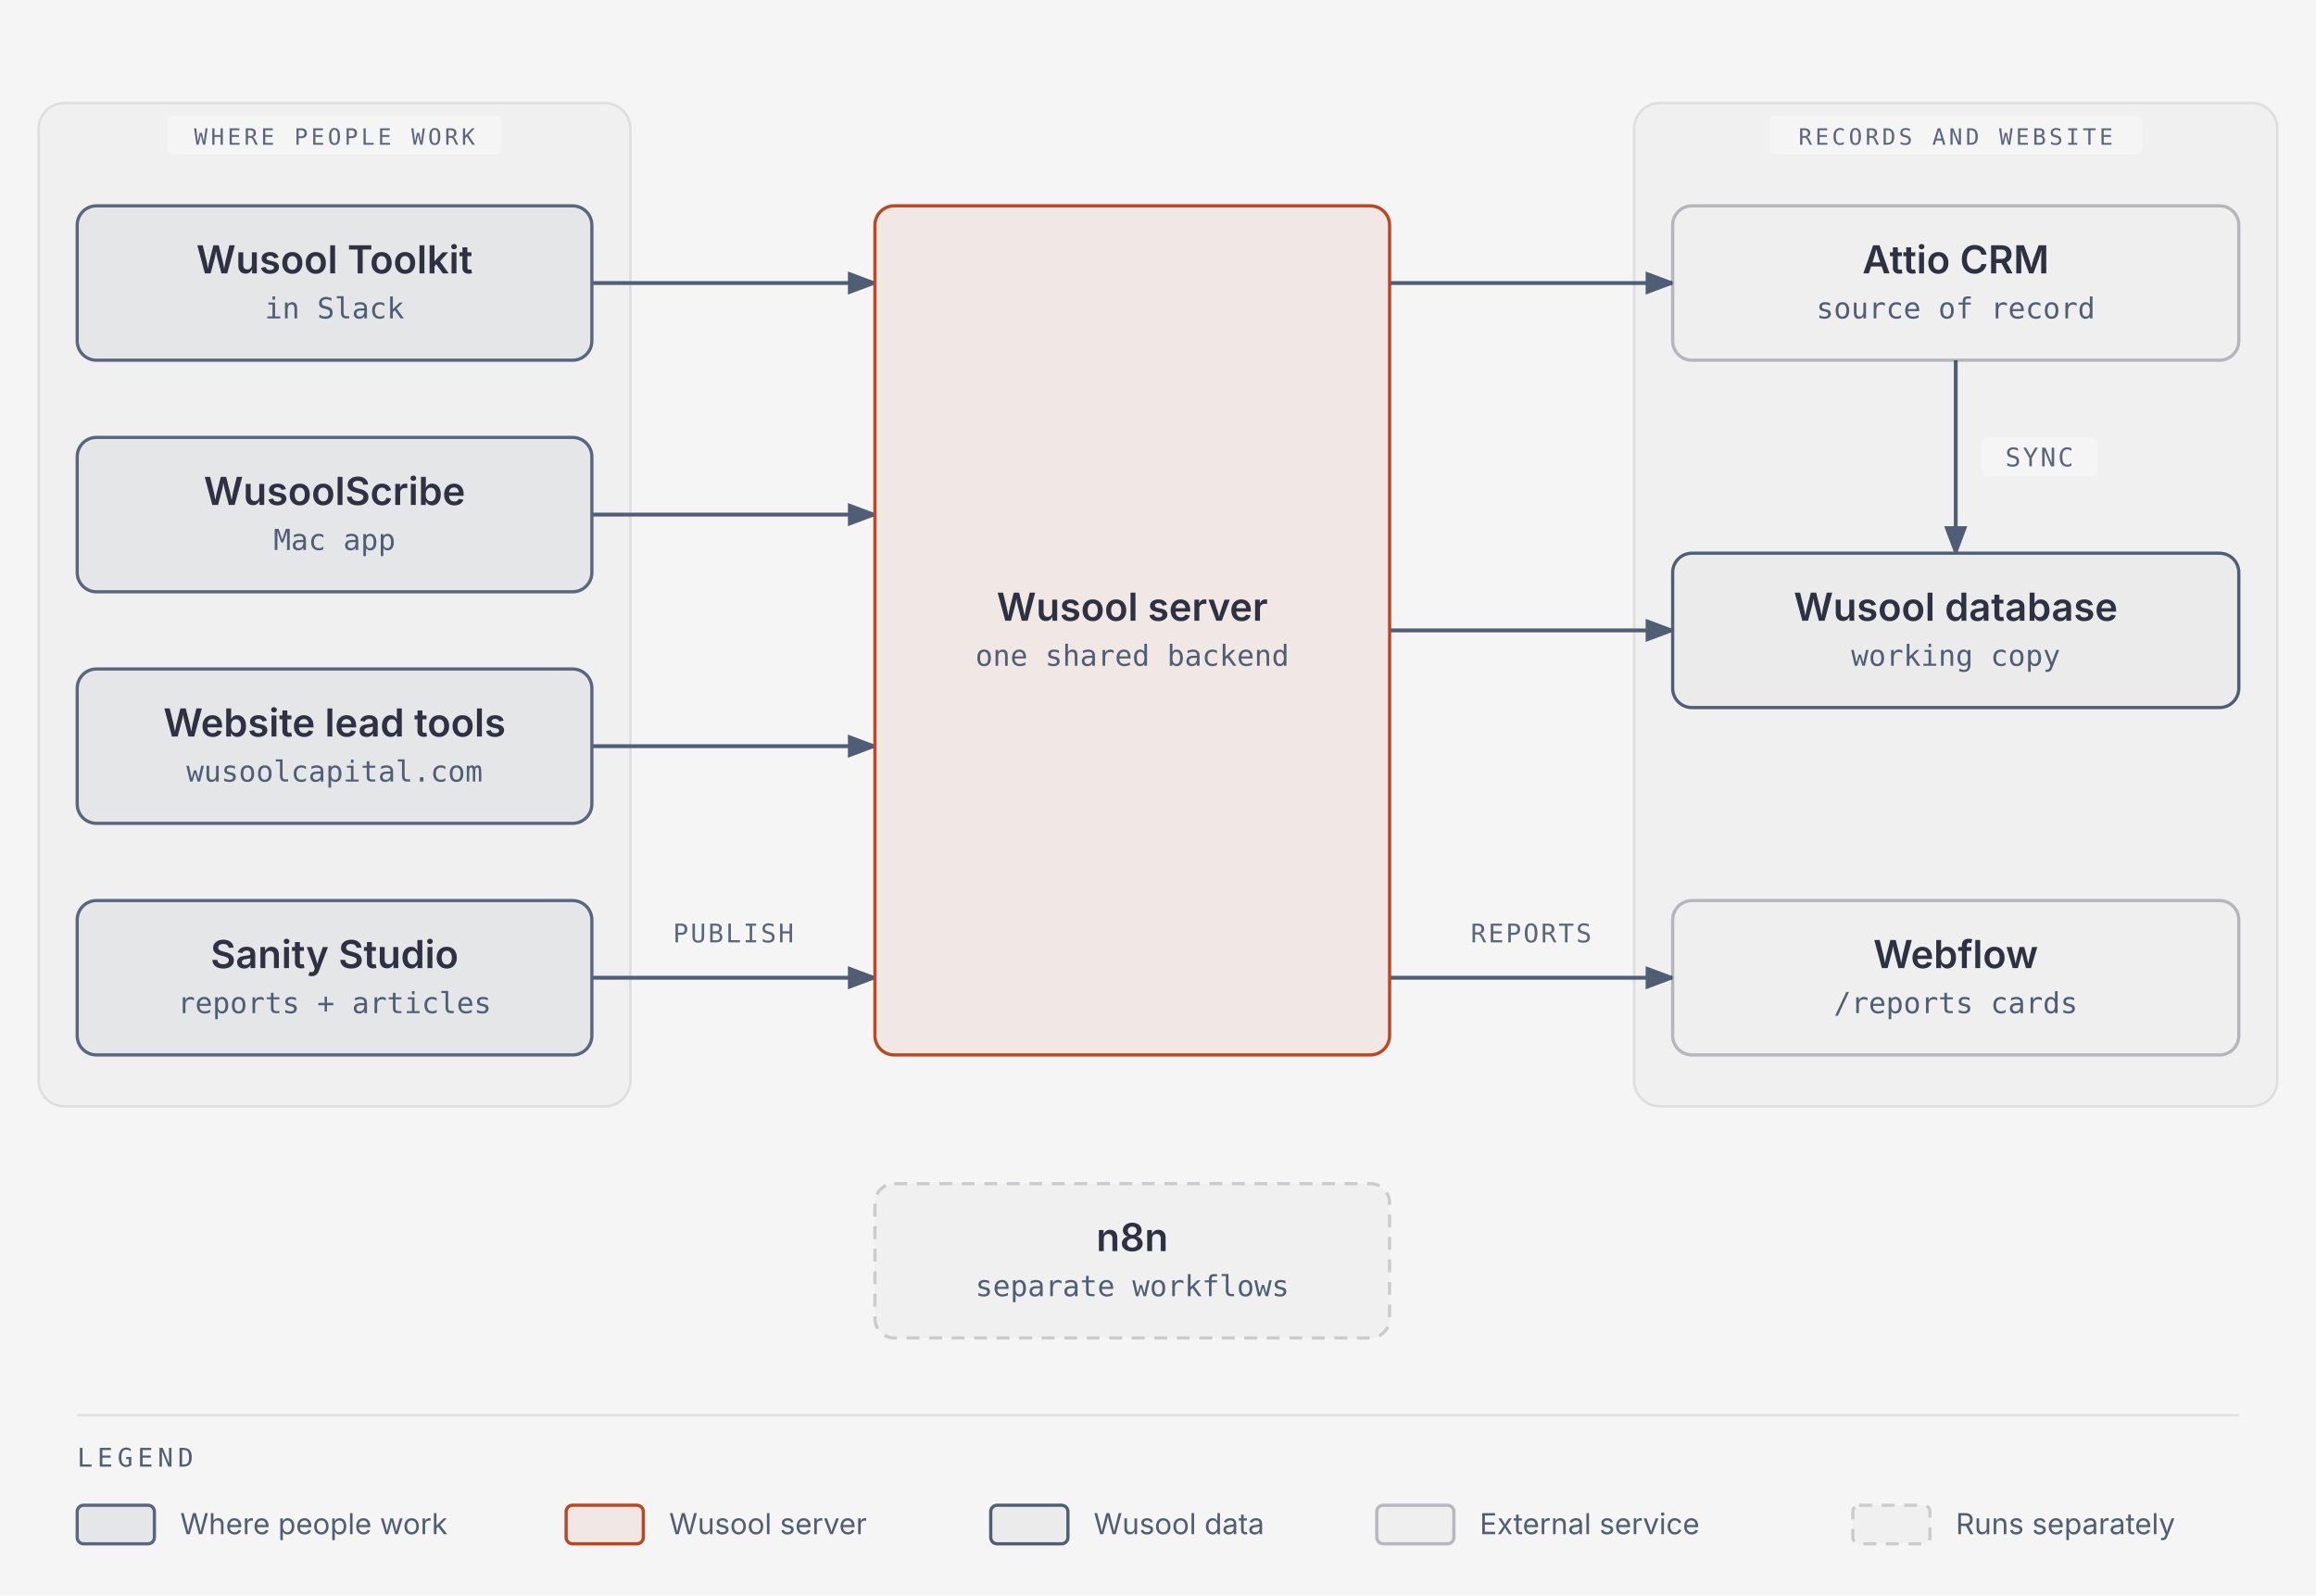
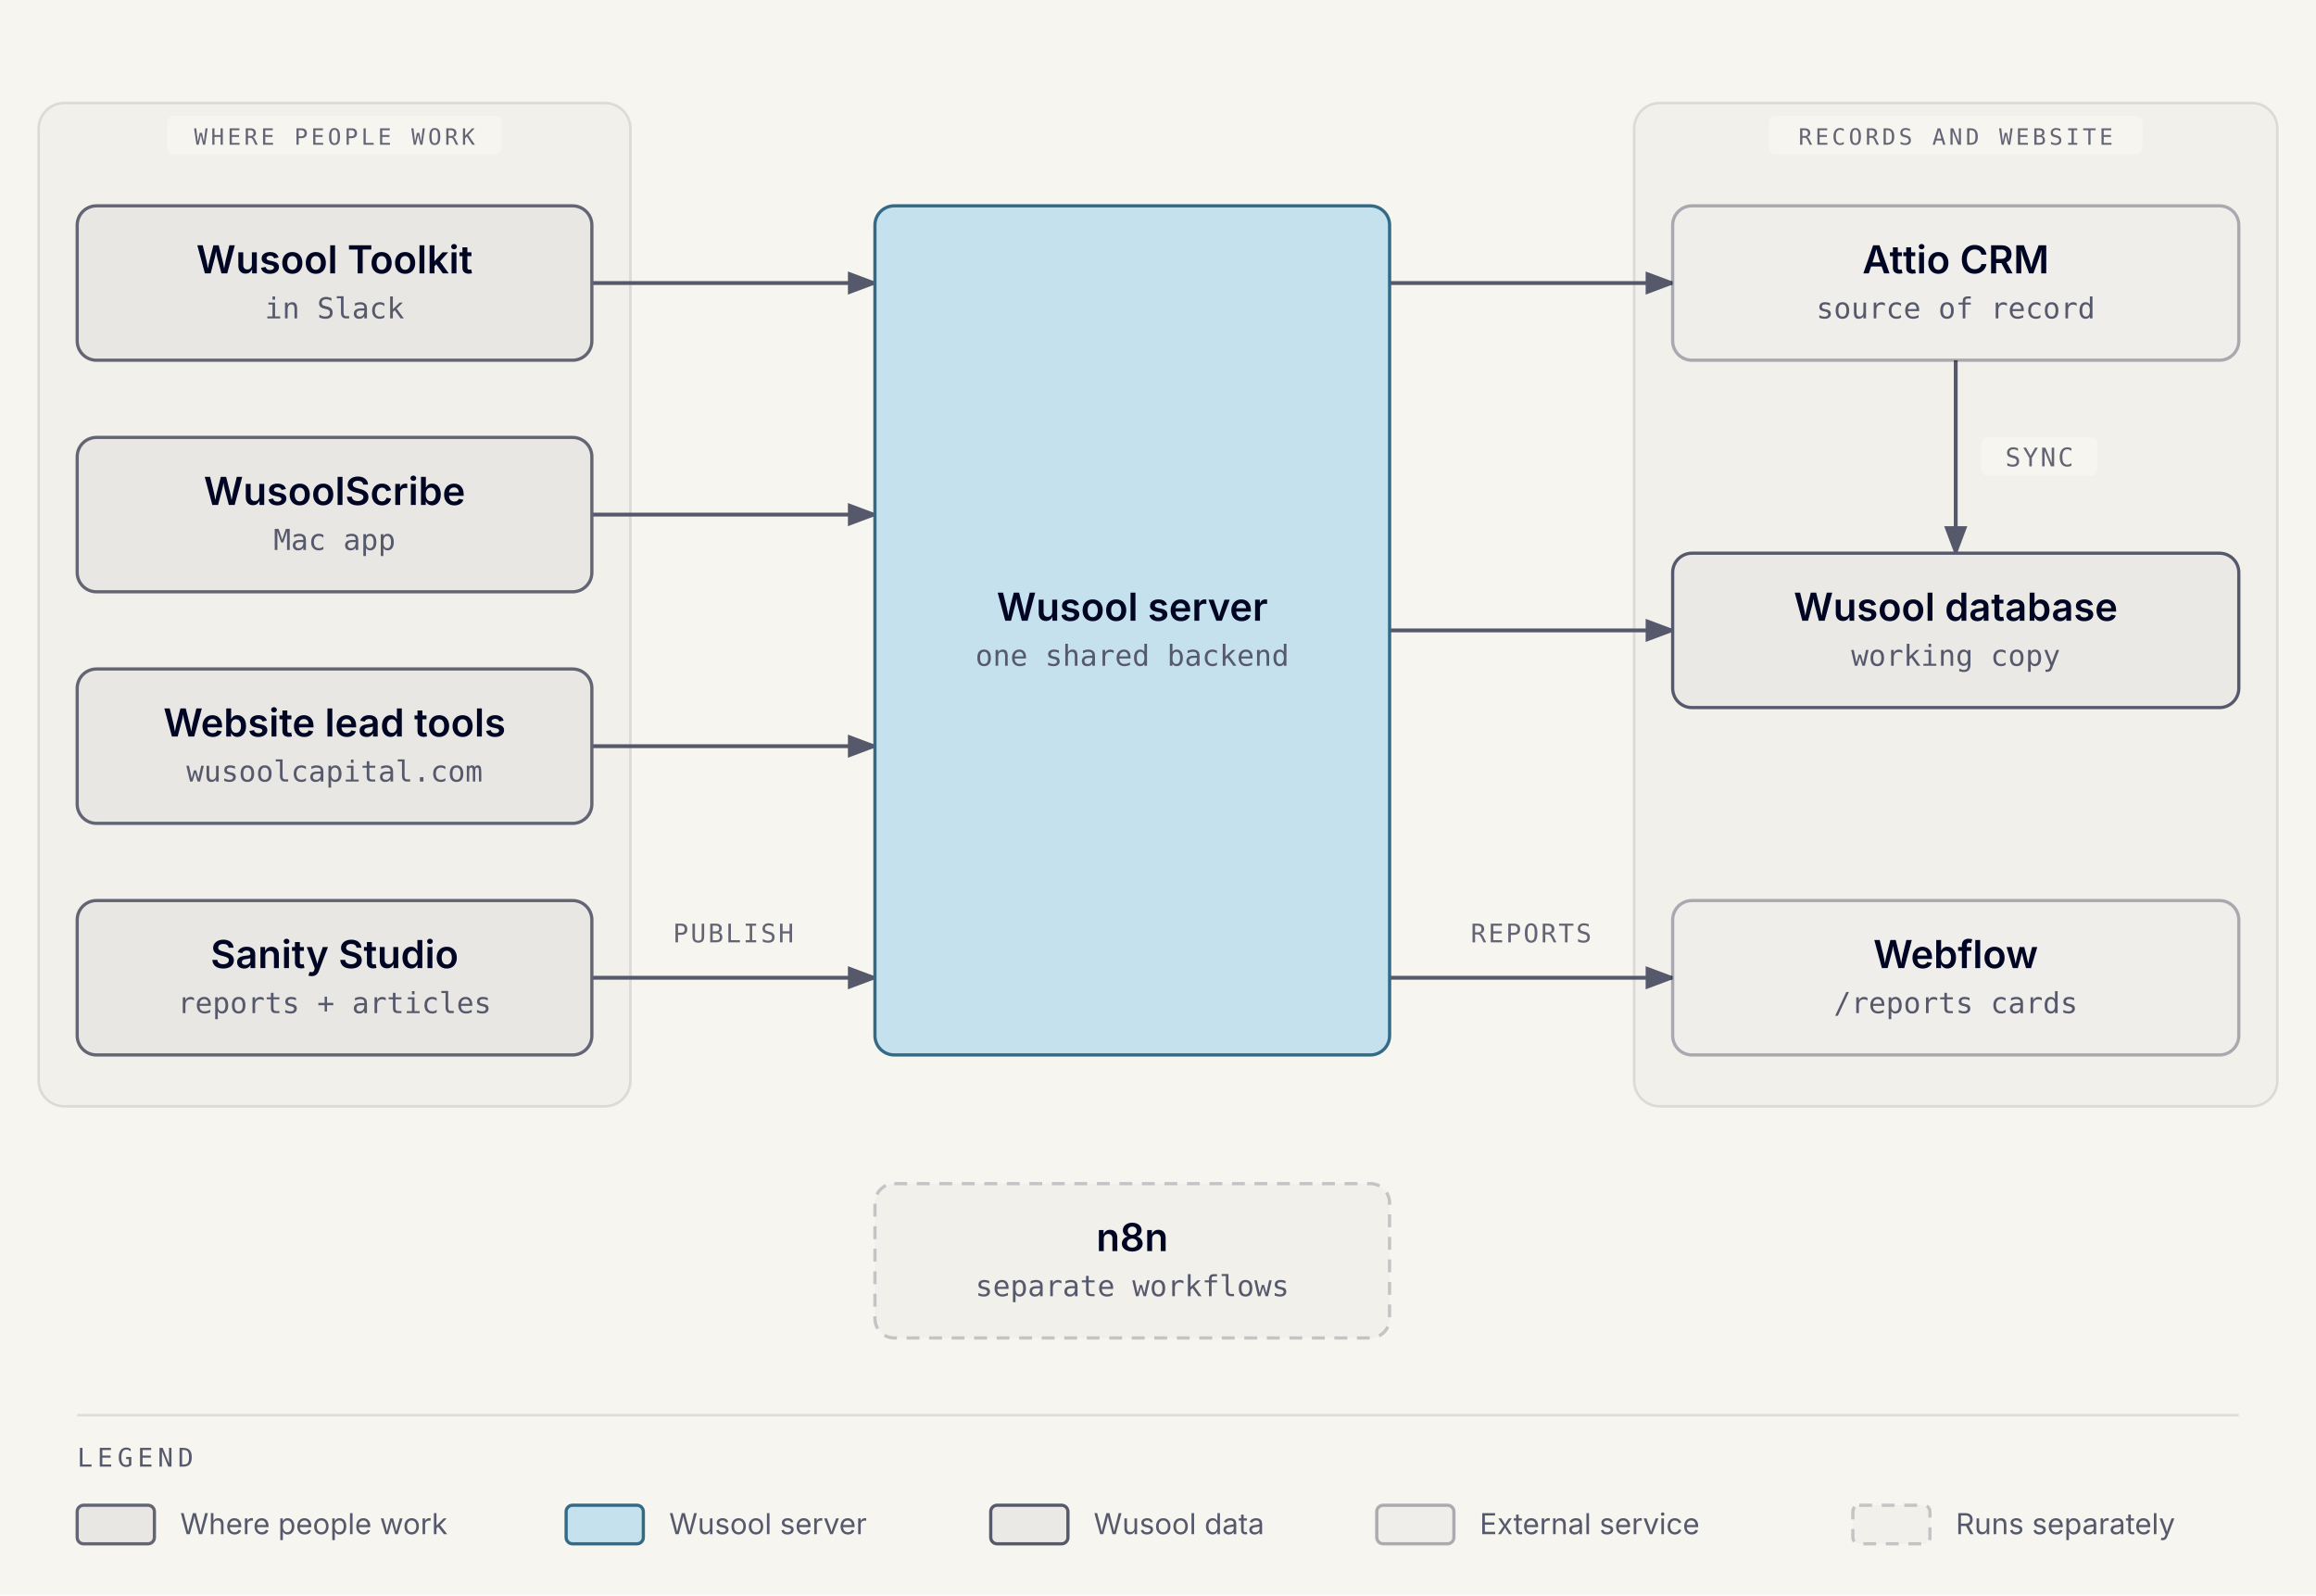
<svg xmlns="http://www.w3.org/2000/svg" viewBox="0 0 720 496" role="img" aria-labelledby="platform-overview-title platform-overview-desc" id="platform-overview-root">
  <defs>
-     <style>#platform-overview-root { font-family: 'Geist', system-ui, -apple-system, 'Segoe UI', sans-serif; color: #2d3142; }
+     <style>#platform-overview-root { font-family: 'Inter', system-ui, -apple-system, 'Segoe UI', sans-serif; color: #000523; }
      #platform-overview-root .diagram-container { width: 100%; overflow-x: auto; }
      #platform-overview-root .diagram-container { overflow-x: visible; }</style>
    <marker id="platform-overview-arrow" markerWidth="8" markerHeight="6" refX="7" refY="3" orient="auto">
-       <polygon points="0 0, 8 3, 0 6" fill="#4f5d75" />
+       <polygon points="0 0, 8 3, 0 6" fill="#56596b" />
    </marker>
    <marker id="platform-overview-arrow-accent" markerWidth="8" markerHeight="6" refX="7" refY="3" orient="auto">
-       <polygon points="0 0, 8 3, 0 6" fill="#bf4520" />
+       <polygon points="0 0, 8 3, 0 6" fill="#336a85" />
    </marker>
    <marker id="platform-overview-arrow-link" markerWidth="8" markerHeight="6" refX="7" refY="3" orient="auto">
-       <polygon points="0 0, 8 3, 0 6" fill="#2e5aa8" />
+       <polygon points="0 0, 8 3, 0 6" fill="#336a85" />
    </marker>
  </defs>
-   <rect width="100%" height="100%" fill="#f5f5f5" />
-   <rect x="12" y="32" width="184" height="312" rx="8" fill="#2d3142" fill-opacity="0.02" stroke="#2d3142" stroke-opacity="0.10" stroke-width="0.8" />
-   <rect x="52" y="36" width="104" height="12" rx="2" fill="#f5f5f5" />
-   <text x="104" y="45" fill="#5a6580" font-size="7" font-family="'Geist Mono', ui-monospace, Menlo, monospace" text-anchor="middle" letter-spacing="0.14em">WHERE PEOPLE WORK</text>
-   <rect x="508" y="32" width="200" height="312" rx="8" fill="#2d3142" fill-opacity="0.02" stroke="#2d3142" stroke-opacity="0.10" stroke-width="0.8" />
-   <rect x="550" y="36" width="116" height="12" rx="2" fill="#f5f5f5" />
-   <text x="608" y="45" fill="#5a6580" font-size="7" font-family="'Geist Mono', ui-monospace, Menlo, monospace" text-anchor="middle" letter-spacing="0.14em">RECORDS AND WEBSITE</text>
-   <line x1="184" y1="88" x2="272" y2="88" stroke="#4f5d75" stroke-width="1.2" marker-end="url(#platform-overview-arrow)" />
-   <line x1="184" y1="160" x2="272" y2="160" stroke="#4f5d75" stroke-width="1.2" marker-end="url(#platform-overview-arrow)" />
-   <line x1="184" y1="232" x2="272" y2="232" stroke="#4f5d75" stroke-width="1.2" marker-end="url(#platform-overview-arrow)" />
-   <line x1="184" y1="304" x2="272" y2="304" stroke="#4f5d75" stroke-width="1.2" marker-end="url(#platform-overview-arrow)" />
-   <line x1="432" y1="88" x2="520" y2="88" stroke="#4f5d75" stroke-width="1.2" marker-end="url(#platform-overview-arrow)" />
-   <line x1="432" y1="196" x2="520" y2="196" stroke="#4f5d75" stroke-width="1.2" marker-end="url(#platform-overview-arrow)" />
-   <line x1="432" y1="304" x2="520" y2="304" stroke="#4f5d75" stroke-width="1.2" marker-end="url(#platform-overview-arrow)" />
-   <line x1="608" y1="112" x2="608" y2="172" stroke="#4f5d75" stroke-width="1.2" marker-end="url(#platform-overview-arrow)" />
-   <rect x="202" y="284" width="52" height="12" rx="2" fill="#f5f5f5" />
-   <text x="228" y="293" fill="#5a6580" font-size="8" font-family="'Geist Mono', ui-monospace, Menlo, monospace" text-anchor="middle" letter-spacing="0.08em">PUBLISH</text>
-   <rect x="450" y="284" width="52" height="12" rx="2" fill="#f5f5f5" />
-   <text x="476" y="293" fill="#5a6580" font-size="8" font-family="'Geist Mono', ui-monospace, Menlo, monospace" text-anchor="middle" letter-spacing="0.08em">REPORTS</text>
-   <rect x="616" y="136" width="36" height="12" rx="2" fill="#f5f5f5" />
-   <text x="634" y="145" fill="#5a6580" font-size="8" font-family="'Geist Mono', ui-monospace, Menlo, monospace" text-anchor="middle" letter-spacing="0.08em">SYNC</text>
-   <rect x="24" y="64" width="160" height="48" rx="6" fill="#f5f5f5" />
-   <rect x="24" y="64" width="160" height="48" rx="6" fill="#4f5d75" fill-opacity="0.10" stroke="#5a6580" stroke-width="1" />
-   <text x="104" y="85" fill="#2d3142" font-size="12" font-weight="600" font-family="'Geist', system-ui, -apple-system, 'Segoe UI', sans-serif" text-anchor="middle">Wusool Toolkit</text>
-   <text x="104" y="99" fill="#4f5d75" font-size="9" font-family="'Geist Mono', ui-monospace, Menlo, monospace" text-anchor="middle">in Slack</text>
-   <rect x="24" y="136" width="160" height="48" rx="6" fill="#f5f5f5" />
-   <rect x="24" y="136" width="160" height="48" rx="6" fill="#4f5d75" fill-opacity="0.10" stroke="#5a6580" stroke-width="1" />
-   <text x="104" y="157" fill="#2d3142" font-size="12" font-weight="600" font-family="'Geist', system-ui, -apple-system, 'Segoe UI', sans-serif" text-anchor="middle">WusoolScribe</text>
-   <text x="104" y="171" fill="#4f5d75" font-size="9" font-family="'Geist Mono', ui-monospace, Menlo, monospace" text-anchor="middle">Mac app</text>
-   <rect x="24" y="208" width="160" height="48" rx="6" fill="#f5f5f5" />
-   <rect x="24" y="208" width="160" height="48" rx="6" fill="#4f5d75" fill-opacity="0.10" stroke="#5a6580" stroke-width="1" />
-   <text x="104" y="229" fill="#2d3142" font-size="12" font-weight="600" font-family="'Geist', system-ui, -apple-system, 'Segoe UI', sans-serif" text-anchor="middle">Website lead tools</text>
-   <text x="104" y="243" fill="#4f5d75" font-size="9" font-family="'Geist Mono', ui-monospace, Menlo, monospace" text-anchor="middle">wusoolcapital.com</text>
-   <rect x="24" y="280" width="160" height="48" rx="6" fill="#f5f5f5" />
-   <rect x="24" y="280" width="160" height="48" rx="6" fill="#4f5d75" fill-opacity="0.10" stroke="#5a6580" stroke-width="1" />
-   <text x="104" y="301" fill="#2d3142" font-size="12" font-weight="600" font-family="'Geist', system-ui, -apple-system, 'Segoe UI', sans-serif" text-anchor="middle">Sanity Studio</text>
-   <text x="104" y="315" fill="#4f5d75" font-size="9" font-family="'Geist Mono', ui-monospace, Menlo, monospace" text-anchor="middle">reports + articles</text>
-   <rect x="272" y="64" width="160" height="264" rx="6" fill="#f5f5f5" />
-   <rect x="272" y="64" width="160" height="264" rx="6" fill="#bf4520" fill-opacity="0.08" stroke="#bf4520" stroke-width="1" />
-   <text x="352" y="193" fill="#2d3142" font-size="12" font-weight="600" font-family="'Geist', system-ui, -apple-system, 'Segoe UI', sans-serif" text-anchor="middle">Wusool server</text>
-   <text x="352" y="207" fill="#4f5d75" font-size="9" font-family="'Geist Mono', ui-monospace, Menlo, monospace" text-anchor="middle">one shared backend</text>
-   <rect x="520" y="64" width="176" height="48" rx="6" fill="#f5f5f5" />
-   <rect x="520" y="64" width="176" height="48" rx="6" fill="#2d3142" fill-opacity="0.03" stroke="#2d3142" stroke-opacity="0.30" stroke-width="1" />
-   <text x="608" y="85" fill="#2d3142" font-size="12" font-weight="600" font-family="'Geist', system-ui, -apple-system, 'Segoe UI', sans-serif" text-anchor="middle">Attio CRM</text>
-   <text x="608" y="99" fill="#4f5d75" font-size="9" font-family="'Geist Mono', ui-monospace, Menlo, monospace" text-anchor="middle">source of record</text>
-   <rect x="520" y="172" width="176" height="48" rx="6" fill="#f5f5f5" />
-   <rect x="520" y="172" width="176" height="48" rx="6" fill="#2d3142" fill-opacity="0.05" stroke="#4f5d75" stroke-width="1" />
-   <text x="608" y="193" fill="#2d3142" font-size="12" font-weight="600" font-family="'Geist', system-ui, -apple-system, 'Segoe UI', sans-serif" text-anchor="middle">Wusool database</text>
-   <text x="608" y="207" fill="#4f5d75" font-size="9" font-family="'Geist Mono', ui-monospace, Menlo, monospace" text-anchor="middle">working copy</text>
-   <rect x="520" y="280" width="176" height="48" rx="6" fill="#f5f5f5" />
-   <rect x="520" y="280" width="176" height="48" rx="6" fill="#2d3142" fill-opacity="0.03" stroke="#2d3142" stroke-opacity="0.30" stroke-width="1" />
-   <text x="608" y="301" fill="#2d3142" font-size="12" font-weight="600" font-family="'Geist', system-ui, -apple-system, 'Segoe UI', sans-serif" text-anchor="middle">Webflow</text>
-   <text x="608" y="315" fill="#4f5d75" font-size="9" font-family="'Geist Mono', ui-monospace, Menlo, monospace" text-anchor="middle">/reports cards</text>
-   <rect x="272" y="368" width="160" height="48" rx="6" fill="#f5f5f5" />
-   <rect x="272" y="368" width="160" height="48" rx="6" fill="#2d3142" fill-opacity="0.02" stroke="#2d3142" stroke-opacity="0.20" stroke-width="1" stroke-dasharray="4,3" />
-   <text x="352" y="389" fill="#2d3142" font-size="12" font-weight="600" font-family="'Geist', system-ui, -apple-system, 'Segoe UI', sans-serif" text-anchor="middle">n8n</text>
-   <text x="352" y="403" fill="#4f5d75" font-size="9" font-family="'Geist Mono', ui-monospace, Menlo, monospace" text-anchor="middle">separate workflows</text>
-   <line x1="24" y1="440" x2="696" y2="440" stroke="#2d3142" stroke-opacity="0.10" stroke-width="0.8" />
-   <text x="24" y="456" fill="#4f5d75" font-size="8" font-family="'Geist Mono', ui-monospace, Menlo, monospace" letter-spacing="0.18em">LEGEND</text>
-   <rect x="24" y="468" width="24" height="12" rx="2" fill="#4f5d75" fill-opacity="0.10" stroke="#5a6580" stroke-width="1" />
-   <text x="56" y="477" fill="#4f5d75" font-size="9" font-family="'Geist', system-ui, -apple-system, 'Segoe UI', sans-serif">Where people work</text>
-   <rect x="176" y="468" width="24" height="12" rx="2" fill="#bf4520" fill-opacity="0.08" stroke="#bf4520" stroke-width="1" />
-   <text x="208" y="477" fill="#4f5d75" font-size="9" font-family="'Geist', system-ui, -apple-system, 'Segoe UI', sans-serif">Wusool server</text>
-   <rect x="308" y="468" width="24" height="12" rx="2" fill="#2d3142" fill-opacity="0.05" stroke="#4f5d75" stroke-width="1" />
-   <text x="340" y="477" fill="#4f5d75" font-size="9" font-family="'Geist', system-ui, -apple-system, 'Segoe UI', sans-serif">Wusool data</text>
-   <rect x="428" y="468" width="24" height="12" rx="2" fill="#2d3142" fill-opacity="0.03" stroke="#2d3142" stroke-opacity="0.30" stroke-width="1" />
-   <text x="460" y="477" fill="#4f5d75" font-size="9" font-family="'Geist', system-ui, -apple-system, 'Segoe UI', sans-serif">External service</text>
-   <rect x="576" y="468" width="24" height="12" rx="2" fill="#2d3142" fill-opacity="0.02" stroke="#2d3142" stroke-opacity="0.20" stroke-width="1" stroke-dasharray="4,3" />
-   <text x="608" y="477" fill="#4f5d75" font-size="9" font-family="'Geist', system-ui, -apple-system, 'Segoe UI', sans-serif">Runs separately</text>
+   <rect width="100%" height="100%" fill="#f7f5f0" />
+   <rect x="12" y="32" width="184" height="312" rx="8" fill="#000523" fill-opacity="0.02" stroke="#000523" stroke-opacity="0.10" stroke-width="0.8" />
+   <rect x="52" y="36" width="104" height="12" rx="2" fill="#f7f5f0" />
+   <text x="104" y="45" fill="#636575" font-size="7" font-family="'Geist Mono', ui-monospace, Menlo, monospace" text-anchor="middle" letter-spacing="0.14em">WHERE PEOPLE WORK</text>
+   <rect x="508" y="32" width="200" height="312" rx="8" fill="#000523" fill-opacity="0.02" stroke="#000523" stroke-opacity="0.10" stroke-width="0.8" />
+   <rect x="550" y="36" width="116" height="12" rx="2" fill="#f7f5f0" />
+   <text x="608" y="45" fill="#636575" font-size="7" font-family="'Geist Mono', ui-monospace, Menlo, monospace" text-anchor="middle" letter-spacing="0.14em">RECORDS AND WEBSITE</text>
+   <line x1="184" y1="88" x2="272" y2="88" stroke="#56596b" stroke-width="1.2" marker-end="url(#platform-overview-arrow)" />
+   <line x1="184" y1="160" x2="272" y2="160" stroke="#56596b" stroke-width="1.2" marker-end="url(#platform-overview-arrow)" />
+   <line x1="184" y1="232" x2="272" y2="232" stroke="#56596b" stroke-width="1.2" marker-end="url(#platform-overview-arrow)" />
+   <line x1="184" y1="304" x2="272" y2="304" stroke="#56596b" stroke-width="1.2" marker-end="url(#platform-overview-arrow)" />
+   <line x1="432" y1="88" x2="520" y2="88" stroke="#56596b" stroke-width="1.2" marker-end="url(#platform-overview-arrow)" />
+   <line x1="432" y1="196" x2="520" y2="196" stroke="#56596b" stroke-width="1.2" marker-end="url(#platform-overview-arrow)" />
+   <line x1="432" y1="304" x2="520" y2="304" stroke="#56596b" stroke-width="1.2" marker-end="url(#platform-overview-arrow)" />
+   <line x1="608" y1="112" x2="608" y2="172" stroke="#56596b" stroke-width="1.2" marker-end="url(#platform-overview-arrow)" />
+   <rect x="202" y="284" width="52" height="12" rx="2" fill="#f7f5f0" />
+   <text x="228" y="293" fill="#636575" font-size="8" font-family="'Geist Mono', ui-monospace, Menlo, monospace" text-anchor="middle" letter-spacing="0.08em">PUBLISH</text>
+   <rect x="450" y="284" width="52" height="12" rx="2" fill="#f7f5f0" />
+   <text x="476" y="293" fill="#636575" font-size="8" font-family="'Geist Mono', ui-monospace, Menlo, monospace" text-anchor="middle" letter-spacing="0.08em">REPORTS</text>
+   <rect x="616" y="136" width="36" height="12" rx="2" fill="#f7f5f0" />
+   <text x="634" y="145" fill="#636575" font-size="8" font-family="'Geist Mono', ui-monospace, Menlo, monospace" text-anchor="middle" letter-spacing="0.08em">SYNC</text>
+   <rect x="24" y="64" width="160" height="48" rx="6" fill="#f7f5f0" />
+   <rect x="24" y="64" width="160" height="48" rx="6" fill="#000523" fill-opacity="0.06" stroke="#636575" stroke-width="1" />
+   <text x="104" y="85" fill="#000523" font-size="12" font-weight="600" font-family="'Inter', system-ui, -apple-system, 'Segoe UI', sans-serif" text-anchor="middle">Wusool Toolkit</text>
+   <text x="104" y="99" fill="#56596b" font-size="9" font-family="'Geist Mono', ui-monospace, Menlo, monospace" text-anchor="middle">in Slack</text>
+   <rect x="24" y="136" width="160" height="48" rx="6" fill="#f7f5f0" />
+   <rect x="24" y="136" width="160" height="48" rx="6" fill="#000523" fill-opacity="0.06" stroke="#636575" stroke-width="1" />
+   <text x="104" y="157" fill="#000523" font-size="12" font-weight="600" font-family="'Inter', system-ui, -apple-system, 'Segoe UI', sans-serif" text-anchor="middle">WusoolScribe</text>
+   <text x="104" y="171" fill="#56596b" font-size="9" font-family="'Geist Mono', ui-monospace, Menlo, monospace" text-anchor="middle">Mac app</text>
+   <rect x="24" y="208" width="160" height="48" rx="6" fill="#f7f5f0" />
+   <rect x="24" y="208" width="160" height="48" rx="6" fill="#000523" fill-opacity="0.06" stroke="#636575" stroke-width="1" />
+   <text x="104" y="229" fill="#000523" font-size="12" font-weight="600" font-family="'Inter', system-ui, -apple-system, 'Segoe UI', sans-serif" text-anchor="middle">Website lead tools</text>
+   <text x="104" y="243" fill="#56596b" font-size="9" font-family="'Geist Mono', ui-monospace, Menlo, monospace" text-anchor="middle">wusoolcapital.com</text>
+   <rect x="24" y="280" width="160" height="48" rx="6" fill="#f7f5f0" />
+   <rect x="24" y="280" width="160" height="48" rx="6" fill="#000523" fill-opacity="0.06" stroke="#636575" stroke-width="1" />
+   <text x="104" y="301" fill="#000523" font-size="12" font-weight="600" font-family="'Inter', system-ui, -apple-system, 'Segoe UI', sans-serif" text-anchor="middle">Sanity Studio</text>
+   <text x="104" y="315" fill="#56596b" font-size="9" font-family="'Geist Mono', ui-monospace, Menlo, monospace" text-anchor="middle">reports + articles</text>
+   <rect x="272" y="64" width="160" height="264" rx="6" fill="#f7f5f0" />
+   <rect x="272" y="64" width="160" height="264" rx="6" fill="#c6e1ee" stroke="#336a85" stroke-width="1" />
+   <text x="352" y="193" fill="#000523" font-size="12" font-weight="600" font-family="'Inter', system-ui, -apple-system, 'Segoe UI', sans-serif" text-anchor="middle">Wusool server</text>
+   <text x="352" y="207" fill="#56596b" font-size="9" font-family="'Geist Mono', ui-monospace, Menlo, monospace" text-anchor="middle">one shared backend</text>
+   <rect x="520" y="64" width="176" height="48" rx="6" fill="#f7f5f0" />
+   <rect x="520" y="64" width="176" height="48" rx="6" fill="#000523" fill-opacity="0.03" stroke="#000523" stroke-opacity="0.30" stroke-width="1" />
+   <text x="608" y="85" fill="#000523" font-size="12" font-weight="600" font-family="'Inter', system-ui, -apple-system, 'Segoe UI', sans-serif" text-anchor="middle">Attio CRM</text>
+   <text x="608" y="99" fill="#56596b" font-size="9" font-family="'Geist Mono', ui-monospace, Menlo, monospace" text-anchor="middle">source of record</text>
+   <rect x="520" y="172" width="176" height="48" rx="6" fill="#f7f5f0" />
+   <rect x="520" y="172" width="176" height="48" rx="6" fill="#000523" fill-opacity="0.05" stroke="#56596b" stroke-width="1" />
+   <text x="608" y="193" fill="#000523" font-size="12" font-weight="600" font-family="'Inter', system-ui, -apple-system, 'Segoe UI', sans-serif" text-anchor="middle">Wusool database</text>
+   <text x="608" y="207" fill="#56596b" font-size="9" font-family="'Geist Mono', ui-monospace, Menlo, monospace" text-anchor="middle">working copy</text>
+   <rect x="520" y="280" width="176" height="48" rx="6" fill="#f7f5f0" />
+   <rect x="520" y="280" width="176" height="48" rx="6" fill="#000523" fill-opacity="0.03" stroke="#000523" stroke-opacity="0.30" stroke-width="1" />
+   <text x="608" y="301" fill="#000523" font-size="12" font-weight="600" font-family="'Inter', system-ui, -apple-system, 'Segoe UI', sans-serif" text-anchor="middle">Webflow</text>
+   <text x="608" y="315" fill="#56596b" font-size="9" font-family="'Geist Mono', ui-monospace, Menlo, monospace" text-anchor="middle">/reports cards</text>
+   <rect x="272" y="368" width="160" height="48" rx="6" fill="#f7f5f0" />
+   <rect x="272" y="368" width="160" height="48" rx="6" fill="#000523" fill-opacity="0.02" stroke="#000523" stroke-opacity="0.20" stroke-width="1" stroke-dasharray="4,3" />
+   <text x="352" y="389" fill="#000523" font-size="12" font-weight="600" font-family="'Inter', system-ui, -apple-system, 'Segoe UI', sans-serif" text-anchor="middle">n8n</text>
+   <text x="352" y="403" fill="#56596b" font-size="9" font-family="'Geist Mono', ui-monospace, Menlo, monospace" text-anchor="middle">separate workflows</text>
+   <line x1="24" y1="440" x2="696" y2="440" stroke="#000523" stroke-opacity="0.10" stroke-width="0.8" />
+   <text x="24" y="456" fill="#56596b" font-size="8" font-family="'Geist Mono', ui-monospace, Menlo, monospace" letter-spacing="0.18em">LEGEND</text>
+   <rect x="24" y="468" width="24" height="12" rx="2" fill="#000523" fill-opacity="0.06" stroke="#636575" stroke-width="1" />
+   <text x="56" y="477" fill="#56596b" font-size="9" font-family="'Inter', system-ui, -apple-system, 'Segoe UI', sans-serif">Where people work</text>
+   <rect x="176" y="468" width="24" height="12" rx="2" fill="#c6e1ee" stroke="#336a85" stroke-width="1" />
+   <text x="208" y="477" fill="#56596b" font-size="9" font-family="'Inter', system-ui, -apple-system, 'Segoe UI', sans-serif">Wusool server</text>
+   <rect x="308" y="468" width="24" height="12" rx="2" fill="#000523" fill-opacity="0.05" stroke="#56596b" stroke-width="1" />
+   <text x="340" y="477" fill="#56596b" font-size="9" font-family="'Inter', system-ui, -apple-system, 'Segoe UI', sans-serif">Wusool data</text>
+   <rect x="428" y="468" width="24" height="12" rx="2" fill="#000523" fill-opacity="0.03" stroke="#000523" stroke-opacity="0.30" stroke-width="1" />
+   <text x="460" y="477" fill="#56596b" font-size="9" font-family="'Inter', system-ui, -apple-system, 'Segoe UI', sans-serif">External service</text>
+   <rect x="576" y="468" width="24" height="12" rx="2" fill="#000523" fill-opacity="0.02" stroke="#000523" stroke-opacity="0.20" stroke-width="1" stroke-dasharray="4,3" />
+   <text x="608" y="477" fill="#56596b" font-size="9" font-family="'Inter', system-ui, -apple-system, 'Segoe UI', sans-serif">Runs separately</text>
</svg>
